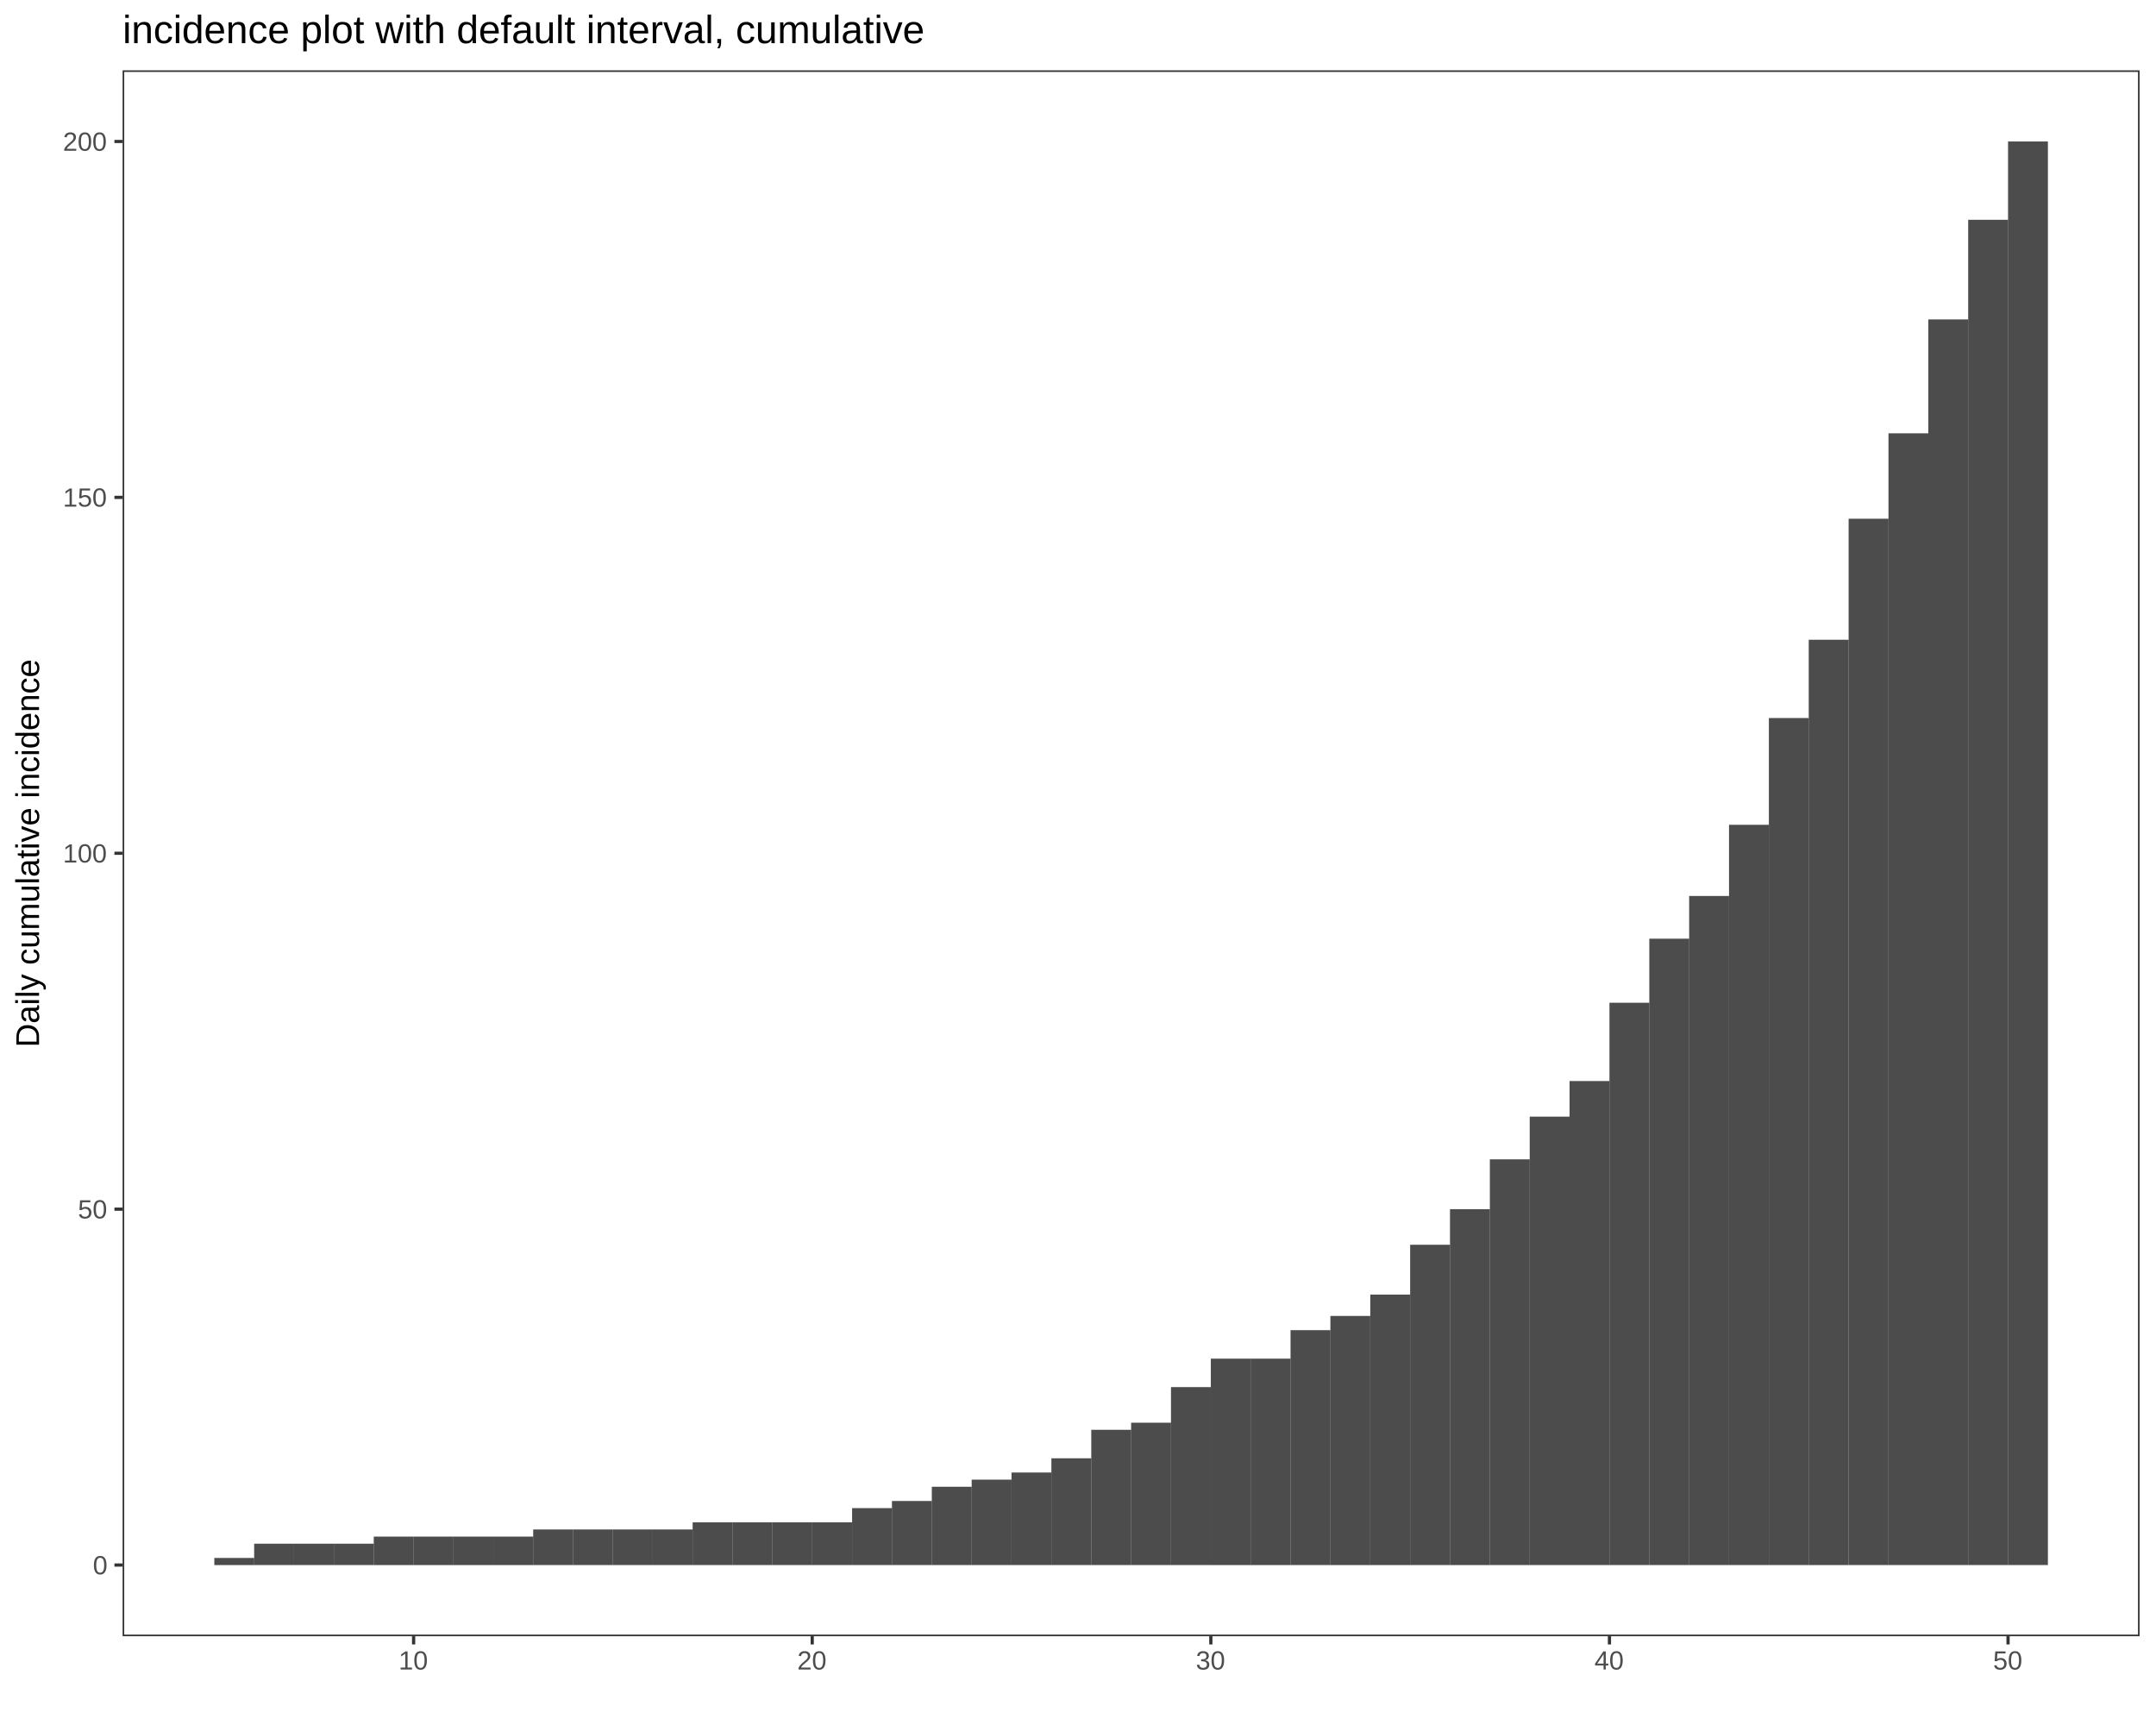
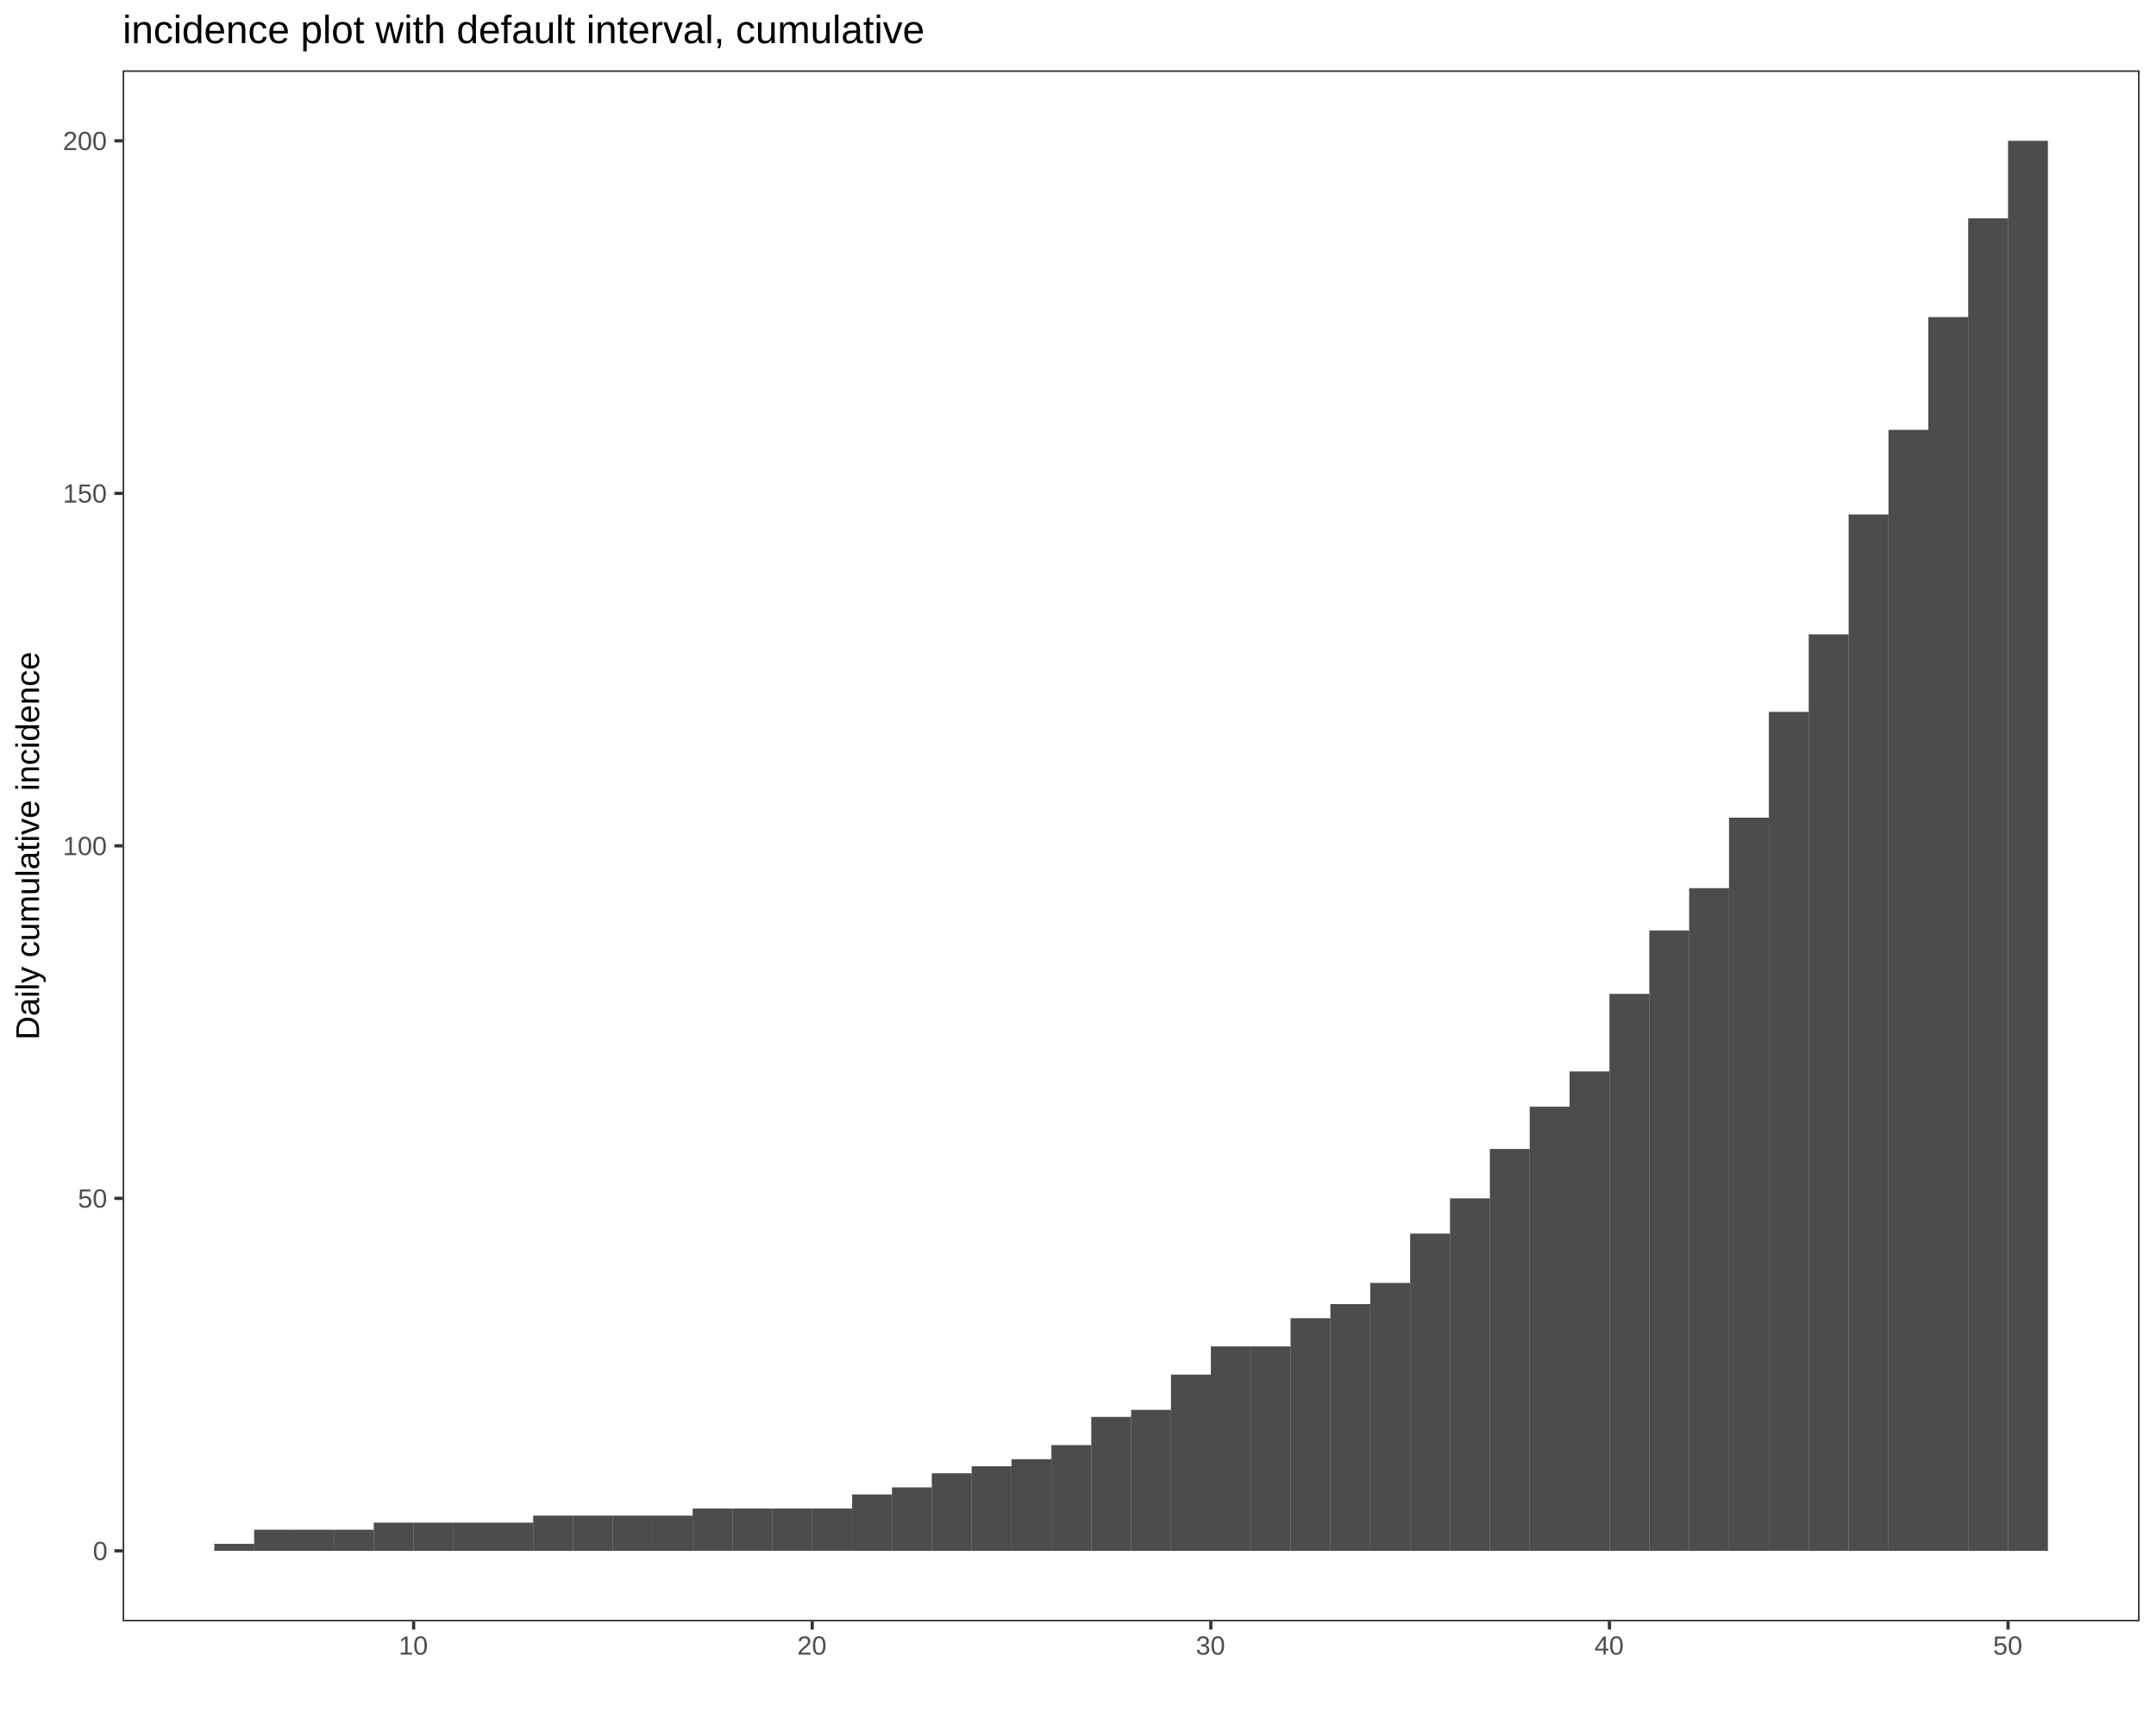
<svg xmlns="http://www.w3.org/2000/svg" viewBox="0 0 720.00 576.00">
  <defs>
    <style type="text/css">
    line, polyline, path, rect, circle {
      fill: none;
      stroke: #000000;
      stroke-linecap: round;
      stroke-linejoin: round;
      stroke-miterlimit: 10.00;
    }
  </style>
  </defs>
  <rect width="100%" height="100%" style="stroke: none; fill: #FFFFFF;" />
  <rect x="0.00" y="0.00" width="720.00" height="576.00" style="stroke-width: 1.07; stroke: #FFFFFF; fill: #FFFFFF;" />
  <defs>
-     <clipPath id="cpNDAuOTUzNHw3MTQuNTIxfDU0Ni4zNnwyMy40NzY3">
-       <rect x="40.95" y="23.48" width="673.57" height="522.88" />
+     <clipPath id="cpNDAuOTUzNHw3MTQuNTIxfDU0MS4zOTF8MjMuNDc2Nw==">
+       <rect x="40.95" y="23.48" width="673.57" height="517.91" />
    </clipPath>
  </defs>
-   <rect x="40.95" y="23.48" width="673.57" height="522.88" style="stroke-width: 1.07; stroke: none; fill: #FFFFFF;" clip-path="url(#cpNDAuOTUzNHw3MTQuNTIxfDU0Ni4zNnwyMy40NzY3)" />
-   <rect x="71.57" y="520.22" width="13.31" height="2.38" style="stroke-width: 1.07; stroke: none; stroke-linecap: butt; fill: #000000; fill-opacity: 0.70;" clip-path="url(#cpNDAuOTUzNHw3MTQuNTIxfDU0Ni4zNnwyMy40NzY3)" />
-   <rect x="84.88" y="515.46" width="13.31" height="7.13" style="stroke-width: 1.07; stroke: none; stroke-linecap: butt; fill: #000000; fill-opacity: 0.70;" clip-path="url(#cpNDAuOTUzNHw3MTQuNTIxfDU0Ni4zNnwyMy40NzY3)" />
-   <rect x="98.19" y="515.46" width="13.31" height="7.13" style="stroke-width: 1.07; stroke: none; stroke-linecap: butt; fill: #000000; fill-opacity: 0.70;" clip-path="url(#cpNDAuOTUzNHw3MTQuNTIxfDU0Ni4zNnwyMy40NzY3)" />
-   <rect x="111.50" y="515.46" width="13.31" height="7.13" style="stroke-width: 1.07; stroke: none; stroke-linecap: butt; fill: #000000; fill-opacity: 0.70;" clip-path="url(#cpNDAuOTUzNHw3MTQuNTIxfDU0Ni4zNnwyMy40NzY3)" />
-   <rect x="124.82" y="513.09" width="13.31" height="9.51" style="stroke-width: 1.07; stroke: none; stroke-linecap: butt; fill: #000000; fill-opacity: 0.70;" clip-path="url(#cpNDAuOTUzNHw3MTQuNTIxfDU0Ni4zNnwyMy40NzY3)" />
-   <rect x="138.13" y="513.09" width="13.31" height="9.51" style="stroke-width: 1.07; stroke: none; stroke-linecap: butt; fill: #000000; fill-opacity: 0.70;" clip-path="url(#cpNDAuOTUzNHw3MTQuNTIxfDU0Ni4zNnwyMy40NzY3)" />
-   <rect x="151.44" y="513.09" width="13.31" height="9.51" style="stroke-width: 1.07; stroke: none; stroke-linecap: butt; fill: #000000; fill-opacity: 0.70;" clip-path="url(#cpNDAuOTUzNHw3MTQuNTIxfDU0Ni4zNnwyMy40NzY3)" />
-   <rect x="164.75" y="513.09" width="13.31" height="9.51" style="stroke-width: 1.07; stroke: none; stroke-linecap: butt; fill: #000000; fill-opacity: 0.70;" clip-path="url(#cpNDAuOTUzNHw3MTQuNTIxfDU0Ni4zNnwyMy40NzY3)" />
-   <rect x="178.06" y="510.71" width="13.31" height="11.88" style="stroke-width: 1.07; stroke: none; stroke-linecap: butt; fill: #000000; fill-opacity: 0.70;" clip-path="url(#cpNDAuOTUzNHw3MTQuNTIxfDU0Ni4zNnwyMy40NzY3)" />
-   <rect x="191.37" y="510.71" width="13.31" height="11.88" style="stroke-width: 1.07; stroke: none; stroke-linecap: butt; fill: #000000; fill-opacity: 0.70;" clip-path="url(#cpNDAuOTUzNHw3MTQuNTIxfDU0Ni4zNnwyMy40NzY3)" />
-   <rect x="204.69" y="510.71" width="13.31" height="11.88" style="stroke-width: 1.07; stroke: none; stroke-linecap: butt; fill: #000000; fill-opacity: 0.70;" clip-path="url(#cpNDAuOTUzNHw3MTQuNTIxfDU0Ni4zNnwyMy40NzY3)" />
-   <rect x="218.00" y="510.71" width="13.31" height="11.88" style="stroke-width: 1.07; stroke: none; stroke-linecap: butt; fill: #000000; fill-opacity: 0.70;" clip-path="url(#cpNDAuOTUzNHw3MTQuNTIxfDU0Ni4zNnwyMy40NzY3)" />
-   <rect x="231.31" y="508.33" width="13.31" height="14.26" style="stroke-width: 1.07; stroke: none; stroke-linecap: butt; fill: #000000; fill-opacity: 0.70;" clip-path="url(#cpNDAuOTUzNHw3MTQuNTIxfDU0Ni4zNnwyMy40NzY3)" />
-   <rect x="244.62" y="508.33" width="13.31" height="14.26" style="stroke-width: 1.07; stroke: none; stroke-linecap: butt; fill: #000000; fill-opacity: 0.70;" clip-path="url(#cpNDAuOTUzNHw3MTQuNTIxfDU0Ni4zNnwyMy40NzY3)" />
-   <rect x="257.93" y="508.33" width="13.31" height="14.26" style="stroke-width: 1.07; stroke: none; stroke-linecap: butt; fill: #000000; fill-opacity: 0.70;" clip-path="url(#cpNDAuOTUzNHw3MTQuNTIxfDU0Ni4zNnwyMy40NzY3)" />
-   <rect x="271.24" y="508.33" width="13.31" height="14.26" style="stroke-width: 1.07; stroke: none; stroke-linecap: butt; fill: #000000; fill-opacity: 0.70;" clip-path="url(#cpNDAuOTUzNHw3MTQuNTIxfDU0Ni4zNnwyMy40NzY3)" />
-   <rect x="284.56" y="503.58" width="13.31" height="19.01" style="stroke-width: 1.07; stroke: none; stroke-linecap: butt; fill: #000000; fill-opacity: 0.70;" clip-path="url(#cpNDAuOTUzNHw3MTQuNTIxfDU0Ni4zNnwyMy40NzY3)" />
-   <rect x="297.87" y="501.20" width="13.31" height="21.39" style="stroke-width: 1.07; stroke: none; stroke-linecap: butt; fill: #000000; fill-opacity: 0.70;" clip-path="url(#cpNDAuOTUzNHw3MTQuNTIxfDU0Ni4zNnwyMy40NzY3)" />
-   <rect x="311.18" y="496.45" width="13.31" height="26.14" style="stroke-width: 1.07; stroke: none; stroke-linecap: butt; fill: #000000; fill-opacity: 0.70;" clip-path="url(#cpNDAuOTUzNHw3MTQuNTIxfDU0Ni4zNnwyMy40NzY3)" />
-   <rect x="324.49" y="494.07" width="13.31" height="28.52" style="stroke-width: 1.07; stroke: none; stroke-linecap: butt; fill: #000000; fill-opacity: 0.70;" clip-path="url(#cpNDAuOTUzNHw3MTQuNTIxfDU0Ni4zNnwyMy40NzY3)" />
-   <rect x="337.80" y="491.69" width="13.31" height="30.90" style="stroke-width: 1.07; stroke: none; stroke-linecap: butt; fill: #000000; fill-opacity: 0.70;" clip-path="url(#cpNDAuOTUzNHw3MTQuNTIxfDU0Ni4zNnwyMy40NzY3)" />
-   <rect x="351.11" y="486.94" width="13.31" height="35.65" style="stroke-width: 1.07; stroke: none; stroke-linecap: butt; fill: #000000; fill-opacity: 0.70;" clip-path="url(#cpNDAuOTUzNHw3MTQuNTIxfDU0Ni4zNnwyMy40NzY3)" />
-   <rect x="364.43" y="477.43" width="13.31" height="45.16" style="stroke-width: 1.07; stroke: none; stroke-linecap: butt; fill: #000000; fill-opacity: 0.70;" clip-path="url(#cpNDAuOTUzNHw3MTQuNTIxfDU0Ni4zNnwyMy40NzY3)" />
-   <rect x="377.74" y="475.06" width="13.31" height="47.53" style="stroke-width: 1.07; stroke: none; stroke-linecap: butt; fill: #000000; fill-opacity: 0.70;" clip-path="url(#cpNDAuOTUzNHw3MTQuNTIxfDU0Ni4zNnwyMy40NzY3)" />
-   <rect x="391.05" y="463.17" width="13.31" height="59.42" style="stroke-width: 1.07; stroke: none; stroke-linecap: butt; fill: #000000; fill-opacity: 0.70;" clip-path="url(#cpNDAuOTUzNHw3MTQuNTIxfDU0Ni4zNnwyMy40NzY3)" />
-   <rect x="404.36" y="453.67" width="13.31" height="68.93" style="stroke-width: 1.07; stroke: none; stroke-linecap: butt; fill: #000000; fill-opacity: 0.70;" clip-path="url(#cpNDAuOTUzNHw3MTQuNTIxfDU0Ni4zNnwyMy40NzY3)" />
-   <rect x="417.67" y="453.67" width="13.31" height="68.93" style="stroke-width: 1.07; stroke: none; stroke-linecap: butt; fill: #000000; fill-opacity: 0.70;" clip-path="url(#cpNDAuOTUzNHw3MTQuNTIxfDU0Ni4zNnwyMy40NzY3)" />
-   <rect x="430.98" y="444.16" width="13.31" height="78.43" style="stroke-width: 1.07; stroke: none; stroke-linecap: butt; fill: #000000; fill-opacity: 0.70;" clip-path="url(#cpNDAuOTUzNHw3MTQuNTIxfDU0Ni4zNnwyMy40NzY3)" />
-   <rect x="444.29" y="439.41" width="13.31" height="83.19" style="stroke-width: 1.07; stroke: none; stroke-linecap: butt; fill: #000000; fill-opacity: 0.70;" clip-path="url(#cpNDAuOTUzNHw3MTQuNTIxfDU0Ni4zNnwyMy40NzY3)" />
-   <rect x="457.61" y="432.28" width="13.31" height="90.32" style="stroke-width: 1.07; stroke: none; stroke-linecap: butt; fill: #000000; fill-opacity: 0.70;" clip-path="url(#cpNDAuOTUzNHw3MTQuNTIxfDU0Ni4zNnwyMy40NzY3)" />
-   <rect x="470.92" y="415.64" width="13.31" height="106.95" style="stroke-width: 1.07; stroke: none; stroke-linecap: butt; fill: #000000; fill-opacity: 0.70;" clip-path="url(#cpNDAuOTUzNHw3MTQuNTIxfDU0Ni4zNnwyMy40NzY3)" />
-   <rect x="484.23" y="403.76" width="13.31" height="118.84" style="stroke-width: 1.07; stroke: none; stroke-linecap: butt; fill: #000000; fill-opacity: 0.70;" clip-path="url(#cpNDAuOTUzNHw3MTQuNTIxfDU0Ni4zNnwyMy40NzY3)" />
-   <rect x="497.54" y="387.12" width="13.31" height="135.47" style="stroke-width: 1.07; stroke: none; stroke-linecap: butt; fill: #000000; fill-opacity: 0.70;" clip-path="url(#cpNDAuOTUzNHw3MTQuNTIxfDU0Ni4zNnwyMy40NzY3)" />
-   <rect x="510.85" y="372.86" width="13.31" height="149.73" style="stroke-width: 1.07; stroke: none; stroke-linecap: butt; fill: #000000; fill-opacity: 0.70;" clip-path="url(#cpNDAuOTUzNHw3MTQuNTIxfDU0Ni4zNnwyMy40NzY3)" />
-   <rect x="524.16" y="360.97" width="13.31" height="161.62" style="stroke-width: 1.07; stroke: none; stroke-linecap: butt; fill: #000000; fill-opacity: 0.70;" clip-path="url(#cpNDAuOTUzNHw3MTQuNTIxfDU0Ni4zNnwyMy40NzY3)" />
-   <rect x="537.48" y="334.83" width="13.31" height="187.76" style="stroke-width: 1.07; stroke: none; stroke-linecap: butt; fill: #000000; fill-opacity: 0.70;" clip-path="url(#cpNDAuOTUzNHw3MTQuNTIxfDU0Ni4zNnwyMy40NzY3)" />
-   <rect x="550.79" y="313.44" width="13.31" height="209.15" style="stroke-width: 1.07; stroke: none; stroke-linecap: butt; fill: #000000; fill-opacity: 0.70;" clip-path="url(#cpNDAuOTUzNHw3MTQuNTIxfDU0Ni4zNnwyMy40NzY3)" />
-   <rect x="564.10" y="299.18" width="13.31" height="223.41" style="stroke-width: 1.07; stroke: none; stroke-linecap: butt; fill: #000000; fill-opacity: 0.70;" clip-path="url(#cpNDAuOTUzNHw3MTQuNTIxfDU0Ni4zNnwyMy40NzY3)" />
-   <rect x="577.41" y="275.41" width="13.31" height="247.18" style="stroke-width: 1.07; stroke: none; stroke-linecap: butt; fill: #000000; fill-opacity: 0.70;" clip-path="url(#cpNDAuOTUzNHw3MTQuNTIxfDU0Ni4zNnwyMy40NzY3)" />
-   <rect x="590.72" y="239.76" width="13.31" height="282.83" style="stroke-width: 1.07; stroke: none; stroke-linecap: butt; fill: #000000; fill-opacity: 0.70;" clip-path="url(#cpNDAuOTUzNHw3MTQuNTIxfDU0Ni4zNnwyMy40NzY3)" />
-   <rect x="604.03" y="213.62" width="13.31" height="308.98" style="stroke-width: 1.07; stroke: none; stroke-linecap: butt; fill: #000000; fill-opacity: 0.70;" clip-path="url(#cpNDAuOTUzNHw3MTQuNTIxfDU0Ni4zNnwyMy40NzY3)" />
-   <rect x="617.35" y="173.21" width="13.31" height="349.38" style="stroke-width: 1.07; stroke: none; stroke-linecap: butt; fill: #000000; fill-opacity: 0.70;" clip-path="url(#cpNDAuOTUzNHw3MTQuNTIxfDU0Ni4zNnwyMy40NzY3)" />
-   <rect x="630.66" y="144.69" width="13.31" height="377.90" style="stroke-width: 1.07; stroke: none; stroke-linecap: butt; fill: #000000; fill-opacity: 0.70;" clip-path="url(#cpNDAuOTUzNHw3MTQuNTIxfDU0Ni4zNnwyMy40NzY3)" />
-   <rect x="643.97" y="106.66" width="13.31" height="415.93" style="stroke-width: 1.07; stroke: none; stroke-linecap: butt; fill: #000000; fill-opacity: 0.70;" clip-path="url(#cpNDAuOTUzNHw3MTQuNTIxfDU0Ni4zNnwyMy40NzY3)" />
-   <rect x="657.28" y="73.39" width="13.31" height="449.20" style="stroke-width: 1.07; stroke: none; stroke-linecap: butt; fill: #000000; fill-opacity: 0.70;" clip-path="url(#cpNDAuOTUzNHw3MTQuNTIxfDU0Ni4zNnwyMy40NzY3)" />
-   <rect x="670.59" y="47.24" width="13.31" height="475.35" style="stroke-width: 1.07; stroke: none; stroke-linecap: butt; fill: #000000; fill-opacity: 0.70;" clip-path="url(#cpNDAuOTUzNHw3MTQuNTIxfDU0Ni4zNnwyMy40NzY3)" />
-   <rect x="40.95" y="23.48" width="673.57" height="522.88" style="stroke-width: 1.07; stroke: #333333;" clip-path="url(#cpNDAuOTUzNHw3MTQuNTIxfDU0Ni4zNnwyMy40NzY3)" />
+   <rect x="40.95" y="23.48" width="673.57" height="517.91" style="stroke-width: 1.07; stroke: none; fill: #FFFFFF;" clip-path="url(#cpNDAuOTUzNHw3MTQuNTIxfDU0MS4zOTF8MjMuNDc2Nw==)" />
+   <rect x="71.57" y="515.50" width="13.31" height="2.35" style="stroke-width: 1.07; stroke: none; stroke-linecap: butt; fill: #000000; fill-opacity: 0.70;" clip-path="url(#cpNDAuOTUzNHw3MTQuNTIxfDU0MS4zOTF8MjMuNDc2Nw==)" />
+   <rect x="84.88" y="510.79" width="13.31" height="7.06" style="stroke-width: 1.07; stroke: none; stroke-linecap: butt; fill: #000000; fill-opacity: 0.70;" clip-path="url(#cpNDAuOTUzNHw3MTQuNTIxfDU0MS4zOTF8MjMuNDc2Nw==)" />
+   <rect x="98.19" y="510.79" width="13.31" height="7.06" style="stroke-width: 1.07; stroke: none; stroke-linecap: butt; fill: #000000; fill-opacity: 0.70;" clip-path="url(#cpNDAuOTUzNHw3MTQuNTIxfDU0MS4zOTF8MjMuNDc2Nw==)" />
+   <rect x="111.50" y="510.79" width="13.31" height="7.06" style="stroke-width: 1.07; stroke: none; stroke-linecap: butt; fill: #000000; fill-opacity: 0.70;" clip-path="url(#cpNDAuOTUzNHw3MTQuNTIxfDU0MS4zOTF8MjMuNDc2Nw==)" />
+   <rect x="124.82" y="508.43" width="13.31" height="9.42" style="stroke-width: 1.07; stroke: none; stroke-linecap: butt; fill: #000000; fill-opacity: 0.70;" clip-path="url(#cpNDAuOTUzNHw3MTQuNTIxfDU0MS4zOTF8MjMuNDc2Nw==)" />
+   <rect x="138.13" y="508.43" width="13.31" height="9.42" style="stroke-width: 1.07; stroke: none; stroke-linecap: butt; fill: #000000; fill-opacity: 0.70;" clip-path="url(#cpNDAuOTUzNHw3MTQuNTIxfDU0MS4zOTF8MjMuNDc2Nw==)" />
+   <rect x="151.44" y="508.43" width="13.31" height="9.42" style="stroke-width: 1.07; stroke: none; stroke-linecap: butt; fill: #000000; fill-opacity: 0.70;" clip-path="url(#cpNDAuOTUzNHw3MTQuNTIxfDU0MS4zOTF8MjMuNDc2Nw==)" />
+   <rect x="164.75" y="508.43" width="13.31" height="9.42" style="stroke-width: 1.07; stroke: none; stroke-linecap: butt; fill: #000000; fill-opacity: 0.70;" clip-path="url(#cpNDAuOTUzNHw3MTQuNTIxfDU0MS4zOTF8MjMuNDc2Nw==)" />
+   <rect x="178.06" y="506.08" width="13.31" height="11.77" style="stroke-width: 1.07; stroke: none; stroke-linecap: butt; fill: #000000; fill-opacity: 0.70;" clip-path="url(#cpNDAuOTUzNHw3MTQuNTIxfDU0MS4zOTF8MjMuNDc2Nw==)" />
+   <rect x="191.37" y="506.08" width="13.31" height="11.77" style="stroke-width: 1.07; stroke: none; stroke-linecap: butt; fill: #000000; fill-opacity: 0.70;" clip-path="url(#cpNDAuOTUzNHw3MTQuNTIxfDU0MS4zOTF8MjMuNDc2Nw==)" />
+   <rect x="204.69" y="506.08" width="13.31" height="11.77" style="stroke-width: 1.07; stroke: none; stroke-linecap: butt; fill: #000000; fill-opacity: 0.70;" clip-path="url(#cpNDAuOTUzNHw3MTQuNTIxfDU0MS4zOTF8MjMuNDc2Nw==)" />
+   <rect x="218.00" y="506.08" width="13.31" height="11.77" style="stroke-width: 1.07; stroke: none; stroke-linecap: butt; fill: #000000; fill-opacity: 0.70;" clip-path="url(#cpNDAuOTUzNHw3MTQuNTIxfDU0MS4zOTF8MjMuNDc2Nw==)" />
+   <rect x="231.31" y="503.72" width="13.31" height="14.12" style="stroke-width: 1.07; stroke: none; stroke-linecap: butt; fill: #000000; fill-opacity: 0.70;" clip-path="url(#cpNDAuOTUzNHw3MTQuNTIxfDU0MS4zOTF8MjMuNDc2Nw==)" />
+   <rect x="244.62" y="503.72" width="13.31" height="14.12" style="stroke-width: 1.07; stroke: none; stroke-linecap: butt; fill: #000000; fill-opacity: 0.70;" clip-path="url(#cpNDAuOTUzNHw3MTQuNTIxfDU0MS4zOTF8MjMuNDc2Nw==)" />
+   <rect x="257.93" y="503.72" width="13.31" height="14.12" style="stroke-width: 1.07; stroke: none; stroke-linecap: butt; fill: #000000; fill-opacity: 0.70;" clip-path="url(#cpNDAuOTUzNHw3MTQuNTIxfDU0MS4zOTF8MjMuNDc2Nw==)" />
+   <rect x="271.24" y="503.72" width="13.31" height="14.12" style="stroke-width: 1.07; stroke: none; stroke-linecap: butt; fill: #000000; fill-opacity: 0.70;" clip-path="url(#cpNDAuOTUzNHw3MTQuNTIxfDU0MS4zOTF8MjMuNDc2Nw==)" />
+   <rect x="284.56" y="499.02" width="13.31" height="18.83" style="stroke-width: 1.07; stroke: none; stroke-linecap: butt; fill: #000000; fill-opacity: 0.70;" clip-path="url(#cpNDAuOTUzNHw3MTQuNTIxfDU0MS4zOTF8MjMuNDc2Nw==)" />
+   <rect x="297.87" y="496.66" width="13.31" height="21.19" style="stroke-width: 1.07; stroke: none; stroke-linecap: butt; fill: #000000; fill-opacity: 0.70;" clip-path="url(#cpNDAuOTUzNHw3MTQuNTIxfDU0MS4zOTF8MjMuNDc2Nw==)" />
+   <rect x="311.18" y="491.95" width="13.31" height="25.90" style="stroke-width: 1.07; stroke: none; stroke-linecap: butt; fill: #000000; fill-opacity: 0.70;" clip-path="url(#cpNDAuOTUzNHw3MTQuNTIxfDU0MS4zOTF8MjMuNDc2Nw==)" />
+   <rect x="324.49" y="489.60" width="13.31" height="28.25" style="stroke-width: 1.07; stroke: none; stroke-linecap: butt; fill: #000000; fill-opacity: 0.70;" clip-path="url(#cpNDAuOTUzNHw3MTQuNTIxfDU0MS4zOTF8MjMuNDc2Nw==)" />
+   <rect x="337.80" y="487.25" width="13.31" height="30.60" style="stroke-width: 1.07; stroke: none; stroke-linecap: butt; fill: #000000; fill-opacity: 0.70;" clip-path="url(#cpNDAuOTUzNHw3MTQuNTIxfDU0MS4zOTF8MjMuNDc2Nw==)" />
+   <rect x="351.11" y="482.54" width="13.31" height="35.31" style="stroke-width: 1.07; stroke: none; stroke-linecap: butt; fill: #000000; fill-opacity: 0.70;" clip-path="url(#cpNDAuOTUzNHw3MTQuNTIxfDU0MS4zOTF8MjMuNDc2Nw==)" />
+   <rect x="364.43" y="473.12" width="13.31" height="44.73" style="stroke-width: 1.07; stroke: none; stroke-linecap: butt; fill: #000000; fill-opacity: 0.70;" clip-path="url(#cpNDAuOTUzNHw3MTQuNTIxfDU0MS4zOTF8MjMuNDc2Nw==)" />
+   <rect x="377.74" y="470.77" width="13.31" height="47.08" style="stroke-width: 1.07; stroke: none; stroke-linecap: butt; fill: #000000; fill-opacity: 0.70;" clip-path="url(#cpNDAuOTUzNHw3MTQuNTIxfDU0MS4zOTF8MjMuNDc2Nw==)" />
+   <rect x="391.05" y="459.00" width="13.31" height="58.85" style="stroke-width: 1.07; stroke: none; stroke-linecap: butt; fill: #000000; fill-opacity: 0.70;" clip-path="url(#cpNDAuOTUzNHw3MTQuNTIxfDU0MS4zOTF8MjMuNDc2Nw==)" />
+   <rect x="404.36" y="449.58" width="13.31" height="68.27" style="stroke-width: 1.07; stroke: none; stroke-linecap: butt; fill: #000000; fill-opacity: 0.70;" clip-path="url(#cpNDAuOTUzNHw3MTQuNTIxfDU0MS4zOTF8MjMuNDc2Nw==)" />
+   <rect x="417.67" y="449.58" width="13.31" height="68.27" style="stroke-width: 1.07; stroke: none; stroke-linecap: butt; fill: #000000; fill-opacity: 0.70;" clip-path="url(#cpNDAuOTUzNHw3MTQuNTIxfDU0MS4zOTF8MjMuNDc2Nw==)" />
+   <rect x="430.98" y="440.16" width="13.31" height="77.69" style="stroke-width: 1.07; stroke: none; stroke-linecap: butt; fill: #000000; fill-opacity: 0.70;" clip-path="url(#cpNDAuOTUzNHw3MTQuNTIxfDU0MS4zOTF8MjMuNDc2Nw==)" />
+   <rect x="444.29" y="435.45" width="13.31" height="82.40" style="stroke-width: 1.07; stroke: none; stroke-linecap: butt; fill: #000000; fill-opacity: 0.70;" clip-path="url(#cpNDAuOTUzNHw3MTQuNTIxfDU0MS4zOTF8MjMuNDc2Nw==)" />
+   <rect x="457.61" y="428.39" width="13.31" height="89.46" style="stroke-width: 1.07; stroke: none; stroke-linecap: butt; fill: #000000; fill-opacity: 0.70;" clip-path="url(#cpNDAuOTUzNHw3MTQuNTIxfDU0MS4zOTF8MjMuNDc2Nw==)" />
+   <rect x="470.92" y="411.91" width="13.31" height="105.94" style="stroke-width: 1.07; stroke: none; stroke-linecap: butt; fill: #000000; fill-opacity: 0.70;" clip-path="url(#cpNDAuOTUzNHw3MTQuNTIxfDU0MS4zOTF8MjMuNDc2Nw==)" />
+   <rect x="484.23" y="400.14" width="13.31" height="117.71" style="stroke-width: 1.07; stroke: none; stroke-linecap: butt; fill: #000000; fill-opacity: 0.70;" clip-path="url(#cpNDAuOTUzNHw3MTQuNTIxfDU0MS4zOTF8MjMuNDc2Nw==)" />
+   <rect x="497.54" y="383.66" width="13.31" height="134.19" style="stroke-width: 1.07; stroke: none; stroke-linecap: butt; fill: #000000; fill-opacity: 0.70;" clip-path="url(#cpNDAuOTUzNHw3MTQuNTIxfDU0MS4zOTF8MjMuNDc2Nw==)" />
+   <rect x="510.85" y="369.54" width="13.31" height="148.31" style="stroke-width: 1.07; stroke: none; stroke-linecap: butt; fill: #000000; fill-opacity: 0.70;" clip-path="url(#cpNDAuOTUzNHw3MTQuNTIxfDU0MS4zOTF8MjMuNDc2Nw==)" />
+   <rect x="524.16" y="357.77" width="13.31" height="160.08" style="stroke-width: 1.07; stroke: none; stroke-linecap: butt; fill: #000000; fill-opacity: 0.70;" clip-path="url(#cpNDAuOTUzNHw3MTQuNTIxfDU0MS4zOTF8MjMuNDc2Nw==)" />
+   <rect x="537.48" y="331.87" width="13.31" height="185.98" style="stroke-width: 1.07; stroke: none; stroke-linecap: butt; fill: #000000; fill-opacity: 0.70;" clip-path="url(#cpNDAuOTUzNHw3MTQuNTIxfDU0MS4zOTF8MjMuNDc2Nw==)" />
+   <rect x="550.79" y="310.68" width="13.31" height="207.17" style="stroke-width: 1.07; stroke: none; stroke-linecap: butt; fill: #000000; fill-opacity: 0.70;" clip-path="url(#cpNDAuOTUzNHw3MTQuNTIxfDU0MS4zOTF8MjMuNDc2Nw==)" />
+   <rect x="564.10" y="296.56" width="13.31" height="221.29" style="stroke-width: 1.07; stroke: none; stroke-linecap: butt; fill: #000000; fill-opacity: 0.70;" clip-path="url(#cpNDAuOTUzNHw3MTQuNTIxfDU0MS4zOTF8MjMuNDc2Nw==)" />
+   <rect x="577.41" y="273.02" width="13.31" height="244.83" style="stroke-width: 1.07; stroke: none; stroke-linecap: butt; fill: #000000; fill-opacity: 0.70;" clip-path="url(#cpNDAuOTUzNHw3MTQuNTIxfDU0MS4zOTF8MjMuNDc2Nw==)" />
+   <rect x="590.72" y="237.70" width="13.31" height="280.14" style="stroke-width: 1.07; stroke: none; stroke-linecap: butt; fill: #000000; fill-opacity: 0.70;" clip-path="url(#cpNDAuOTUzNHw3MTQuNTIxfDU0MS4zOTF8MjMuNDc2Nw==)" />
+   <rect x="604.03" y="211.81" width="13.31" height="306.04" style="stroke-width: 1.07; stroke: none; stroke-linecap: butt; fill: #000000; fill-opacity: 0.70;" clip-path="url(#cpNDAuOTUzNHw3MTQuNTIxfDU0MS4zOTF8MjMuNDc2Nw==)" />
+   <rect x="617.35" y="171.79" width="13.31" height="346.06" style="stroke-width: 1.07; stroke: none; stroke-linecap: butt; fill: #000000; fill-opacity: 0.70;" clip-path="url(#cpNDAuOTUzNHw3MTQuNTIxfDU0MS4zOTF8MjMuNDc2Nw==)" />
+   <rect x="630.66" y="143.54" width="13.31" height="374.31" style="stroke-width: 1.07; stroke: none; stroke-linecap: butt; fill: #000000; fill-opacity: 0.70;" clip-path="url(#cpNDAuOTUzNHw3MTQuNTIxfDU0MS4zOTF8MjMuNDc2Nw==)" />
+   <rect x="643.97" y="105.87" width="13.31" height="411.98" style="stroke-width: 1.07; stroke: none; stroke-linecap: butt; fill: #000000; fill-opacity: 0.70;" clip-path="url(#cpNDAuOTUzNHw3MTQuNTIxfDU0MS4zOTF8MjMuNDc2Nw==)" />
+   <rect x="657.28" y="72.91" width="13.31" height="444.94" style="stroke-width: 1.07; stroke: none; stroke-linecap: butt; fill: #000000; fill-opacity: 0.70;" clip-path="url(#cpNDAuOTUzNHw3MTQuNTIxfDU0MS4zOTF8MjMuNDc2Nw==)" />
+   <rect x="670.59" y="47.02" width="13.31" height="470.83" style="stroke-width: 1.07; stroke: none; stroke-linecap: butt; fill: #000000; fill-opacity: 0.70;" clip-path="url(#cpNDAuOTUzNHw3MTQuNTIxfDU0MS4zOTF8MjMuNDc2Nw==)" />
+   <rect x="40.95" y="23.48" width="673.57" height="517.91" style="stroke-width: 1.07; stroke: #333333;" clip-path="url(#cpNDAuOTUzNHw3MTQuNTIxfDU0MS4zOTF8MjMuNDc2Nw==)" />
  <defs>
    <clipPath id="cpMHw3MjB8NTc2fDA=">
      <rect x="0.00" y="0.00" width="720.00" height="576.00" />
    </clipPath>
  </defs>
  <g clip-path="url(#cpMHw3MjB8NTc2fDA=)">
-     <text x="31.02" y="525.69" style="font-size: 8.80px; fill: #4D4D4D; font-family: Liberation Sans;" textLength="5.01px" lengthAdjust="spacingAndGlyphs">0</text>
+     <text x="31.02" y="520.94" style="font-size: 8.80px; fill: #4D4D4D; font-family: Liberation Sans;" textLength="5.01px" lengthAdjust="spacingAndGlyphs">0</text>
  </g>
  <g clip-path="url(#cpMHw3MjB8NTc2fDA=)">
-     <text x="26.01" y="406.85" style="font-size: 8.80px; fill: #4D4D4D; font-family: Liberation Sans;" textLength="10.01px" lengthAdjust="spacingAndGlyphs">50</text>
+     <text x="26.01" y="403.24" style="font-size: 8.80px; fill: #4D4D4D; font-family: Liberation Sans;" textLength="10.01px" lengthAdjust="spacingAndGlyphs">50</text>
  </g>
  <g clip-path="url(#cpMHw3MjB8NTc2fDA=)">
-     <text x="21.01" y="288.01" style="font-size: 8.80px; fill: #4D4D4D; font-family: Liberation Sans;" textLength="15.02px" lengthAdjust="spacingAndGlyphs">100</text>
+     <text x="21.01" y="285.53" style="font-size: 8.80px; fill: #4D4D4D; font-family: Liberation Sans;" textLength="15.02px" lengthAdjust="spacingAndGlyphs">100</text>
  </g>
  <g clip-path="url(#cpMHw3MjB8NTc2fDA=)">
-     <text x="21.01" y="169.17" style="font-size: 8.80px; fill: #4D4D4D; font-family: Liberation Sans;" textLength="15.02px" lengthAdjust="spacingAndGlyphs">150</text>
+     <text x="21.01" y="167.82" style="font-size: 8.80px; fill: #4D4D4D; font-family: Liberation Sans;" textLength="15.02px" lengthAdjust="spacingAndGlyphs">150</text>
  </g>
  <g clip-path="url(#cpMHw3MjB8NTc2fDA=)">
-     <text x="21.01" y="50.34" style="font-size: 8.80px; fill: #4D4D4D; font-family: Liberation Sans;" textLength="15.02px" lengthAdjust="spacingAndGlyphs">200</text>
+     <text x="21.01" y="50.11" style="font-size: 8.80px; fill: #4D4D4D; font-family: Liberation Sans;" textLength="15.02px" lengthAdjust="spacingAndGlyphs">200</text>
  </g>
-   <polyline points="38.21,522.59 40.95,522.59 " style="stroke-width: 1.07; stroke: #333333; stroke-linecap: butt;" clip-path="url(#cpMHw3MjB8NTc2fDA=)" />
-   <polyline points="38.21,403.76 40.95,403.76 " style="stroke-width: 1.07; stroke: #333333; stroke-linecap: butt;" clip-path="url(#cpMHw3MjB8NTc2fDA=)" />
-   <polyline points="38.21,284.92 40.95,284.92 " style="stroke-width: 1.07; stroke: #333333; stroke-linecap: butt;" clip-path="url(#cpMHw3MjB8NTc2fDA=)" />
-   <polyline points="38.21,166.08 40.95,166.08 " style="stroke-width: 1.07; stroke: #333333; stroke-linecap: butt;" clip-path="url(#cpMHw3MjB8NTc2fDA=)" />
-   <polyline points="38.21,47.24 40.95,47.24 " style="stroke-width: 1.07; stroke: #333333; stroke-linecap: butt;" clip-path="url(#cpMHw3MjB8NTc2fDA=)" />
-   <polyline points="138.13,549.10 138.13,546.36 " style="stroke-width: 1.07; stroke: #333333; stroke-linecap: butt;" clip-path="url(#cpMHw3MjB8NTc2fDA=)" />
-   <polyline points="271.24,549.10 271.24,546.36 " style="stroke-width: 1.07; stroke: #333333; stroke-linecap: butt;" clip-path="url(#cpMHw3MjB8NTc2fDA=)" />
-   <polyline points="404.36,549.10 404.36,546.36 " style="stroke-width: 1.07; stroke: #333333; stroke-linecap: butt;" clip-path="url(#cpMHw3MjB8NTc2fDA=)" />
-   <polyline points="537.48,549.10 537.48,546.36 " style="stroke-width: 1.07; stroke: #333333; stroke-linecap: butt;" clip-path="url(#cpMHw3MjB8NTc2fDA=)" />
-   <polyline points="670.59,549.10 670.59,546.36 " style="stroke-width: 1.07; stroke: #333333; stroke-linecap: butt;" clip-path="url(#cpMHw3MjB8NTc2fDA=)" />
+   <polyline points="38.21,517.85 40.95,517.85 " style="stroke-width: 1.07; stroke: #333333; stroke-linecap: butt;" clip-path="url(#cpMHw3MjB8NTc2fDA=)" />
+   <polyline points="38.21,400.14 40.95,400.14 " style="stroke-width: 1.07; stroke: #333333; stroke-linecap: butt;" clip-path="url(#cpMHw3MjB8NTc2fDA=)" />
+   <polyline points="38.21,282.43 40.95,282.43 " style="stroke-width: 1.07; stroke: #333333; stroke-linecap: butt;" clip-path="url(#cpMHw3MjB8NTc2fDA=)" />
+   <polyline points="38.21,164.73 40.95,164.73 " style="stroke-width: 1.07; stroke: #333333; stroke-linecap: butt;" clip-path="url(#cpMHw3MjB8NTc2fDA=)" />
+   <polyline points="38.21,47.02 40.95,47.02 " style="stroke-width: 1.07; stroke: #333333; stroke-linecap: butt;" clip-path="url(#cpMHw3MjB8NTc2fDA=)" />
+   <polyline points="138.13,544.13 138.13,541.39 " style="stroke-width: 1.07; stroke: #333333; stroke-linecap: butt;" clip-path="url(#cpMHw3MjB8NTc2fDA=)" />
+   <polyline points="271.24,544.13 271.24,541.39 " style="stroke-width: 1.07; stroke: #333333; stroke-linecap: butt;" clip-path="url(#cpMHw3MjB8NTc2fDA=)" />
+   <polyline points="404.36,544.13 404.36,541.39 " style="stroke-width: 1.07; stroke: #333333; stroke-linecap: butt;" clip-path="url(#cpMHw3MjB8NTc2fDA=)" />
+   <polyline points="537.48,544.13 537.48,541.39 " style="stroke-width: 1.07; stroke: #333333; stroke-linecap: butt;" clip-path="url(#cpMHw3MjB8NTc2fDA=)" />
+   <polyline points="670.59,544.13 670.59,541.39 " style="stroke-width: 1.07; stroke: #333333; stroke-linecap: butt;" clip-path="url(#cpMHw3MjB8NTc2fDA=)" />
  <g clip-path="url(#cpMHw3MjB8NTc2fDA=)">
-     <text x="133.12" y="557.48" style="font-size: 8.80px; fill: #4D4D4D; font-family: Liberation Sans;" textLength="10.01px" lengthAdjust="spacingAndGlyphs">10</text>
+     <text x="133.12" y="552.51" style="font-size: 8.80px; fill: #4D4D4D; font-family: Liberation Sans;" textLength="10.01px" lengthAdjust="spacingAndGlyphs">10</text>
  </g>
  <g clip-path="url(#cpMHw3MjB8NTc2fDA=)">
-     <text x="266.24" y="557.48" style="font-size: 8.80px; fill: #4D4D4D; font-family: Liberation Sans;" textLength="10.01px" lengthAdjust="spacingAndGlyphs">20</text>
+     <text x="266.24" y="552.51" style="font-size: 8.80px; fill: #4D4D4D; font-family: Liberation Sans;" textLength="10.01px" lengthAdjust="spacingAndGlyphs">20</text>
  </g>
  <g clip-path="url(#cpMHw3MjB8NTc2fDA=)">
-     <text x="399.35" y="557.48" style="font-size: 8.80px; fill: #4D4D4D; font-family: Liberation Sans;" textLength="10.01px" lengthAdjust="spacingAndGlyphs">30</text>
+     <text x="399.35" y="552.51" style="font-size: 8.80px; fill: #4D4D4D; font-family: Liberation Sans;" textLength="10.01px" lengthAdjust="spacingAndGlyphs">30</text>
  </g>
  <g clip-path="url(#cpMHw3MjB8NTc2fDA=)">
-     <text x="532.47" y="557.48" style="font-size: 8.80px; fill: #4D4D4D; font-family: Liberation Sans;" textLength="10.01px" lengthAdjust="spacingAndGlyphs">40</text>
+     <text x="532.47" y="552.51" style="font-size: 8.80px; fill: #4D4D4D; font-family: Liberation Sans;" textLength="10.01px" lengthAdjust="spacingAndGlyphs">40</text>
  </g>
  <g clip-path="url(#cpMHw3MjB8NTc2fDA=)">
-     <text x="665.59" y="557.48" style="font-size: 8.80px; fill: #4D4D4D; font-family: Liberation Sans;" textLength="10.01px" lengthAdjust="spacingAndGlyphs">50</text>
+     <text x="665.59" y="552.51" style="font-size: 8.80px; fill: #4D4D4D; font-family: Liberation Sans;" textLength="10.01px" lengthAdjust="spacingAndGlyphs">50</text>
  </g>
  <g clip-path="url(#cpMHw3MjB8NTc2fDA=)">
-     <text transform="translate(13.04,349.73) rotate(-90)" style="font-size: 11.00px; font-family: Liberation Sans;" textLength="129.62px" lengthAdjust="spacingAndGlyphs">Daily cumulative incidence</text>
+     <text transform="translate(13.04,347.24) rotate(-90)" style="font-size: 11.00px; font-family: Liberation Sans;" textLength="129.62px" lengthAdjust="spacingAndGlyphs">Daily cumulative incidence</text>
  </g>
  <g clip-path="url(#cpMHw3MjB8NTc2fDA=)">
    <text x="40.95" y="14.42" style="font-size: 13.20px; font-family: Liberation Sans;" textLength="263.75px" lengthAdjust="spacingAndGlyphs">incidence plot with default interval, cumulative</text>
  </g>
</svg>
